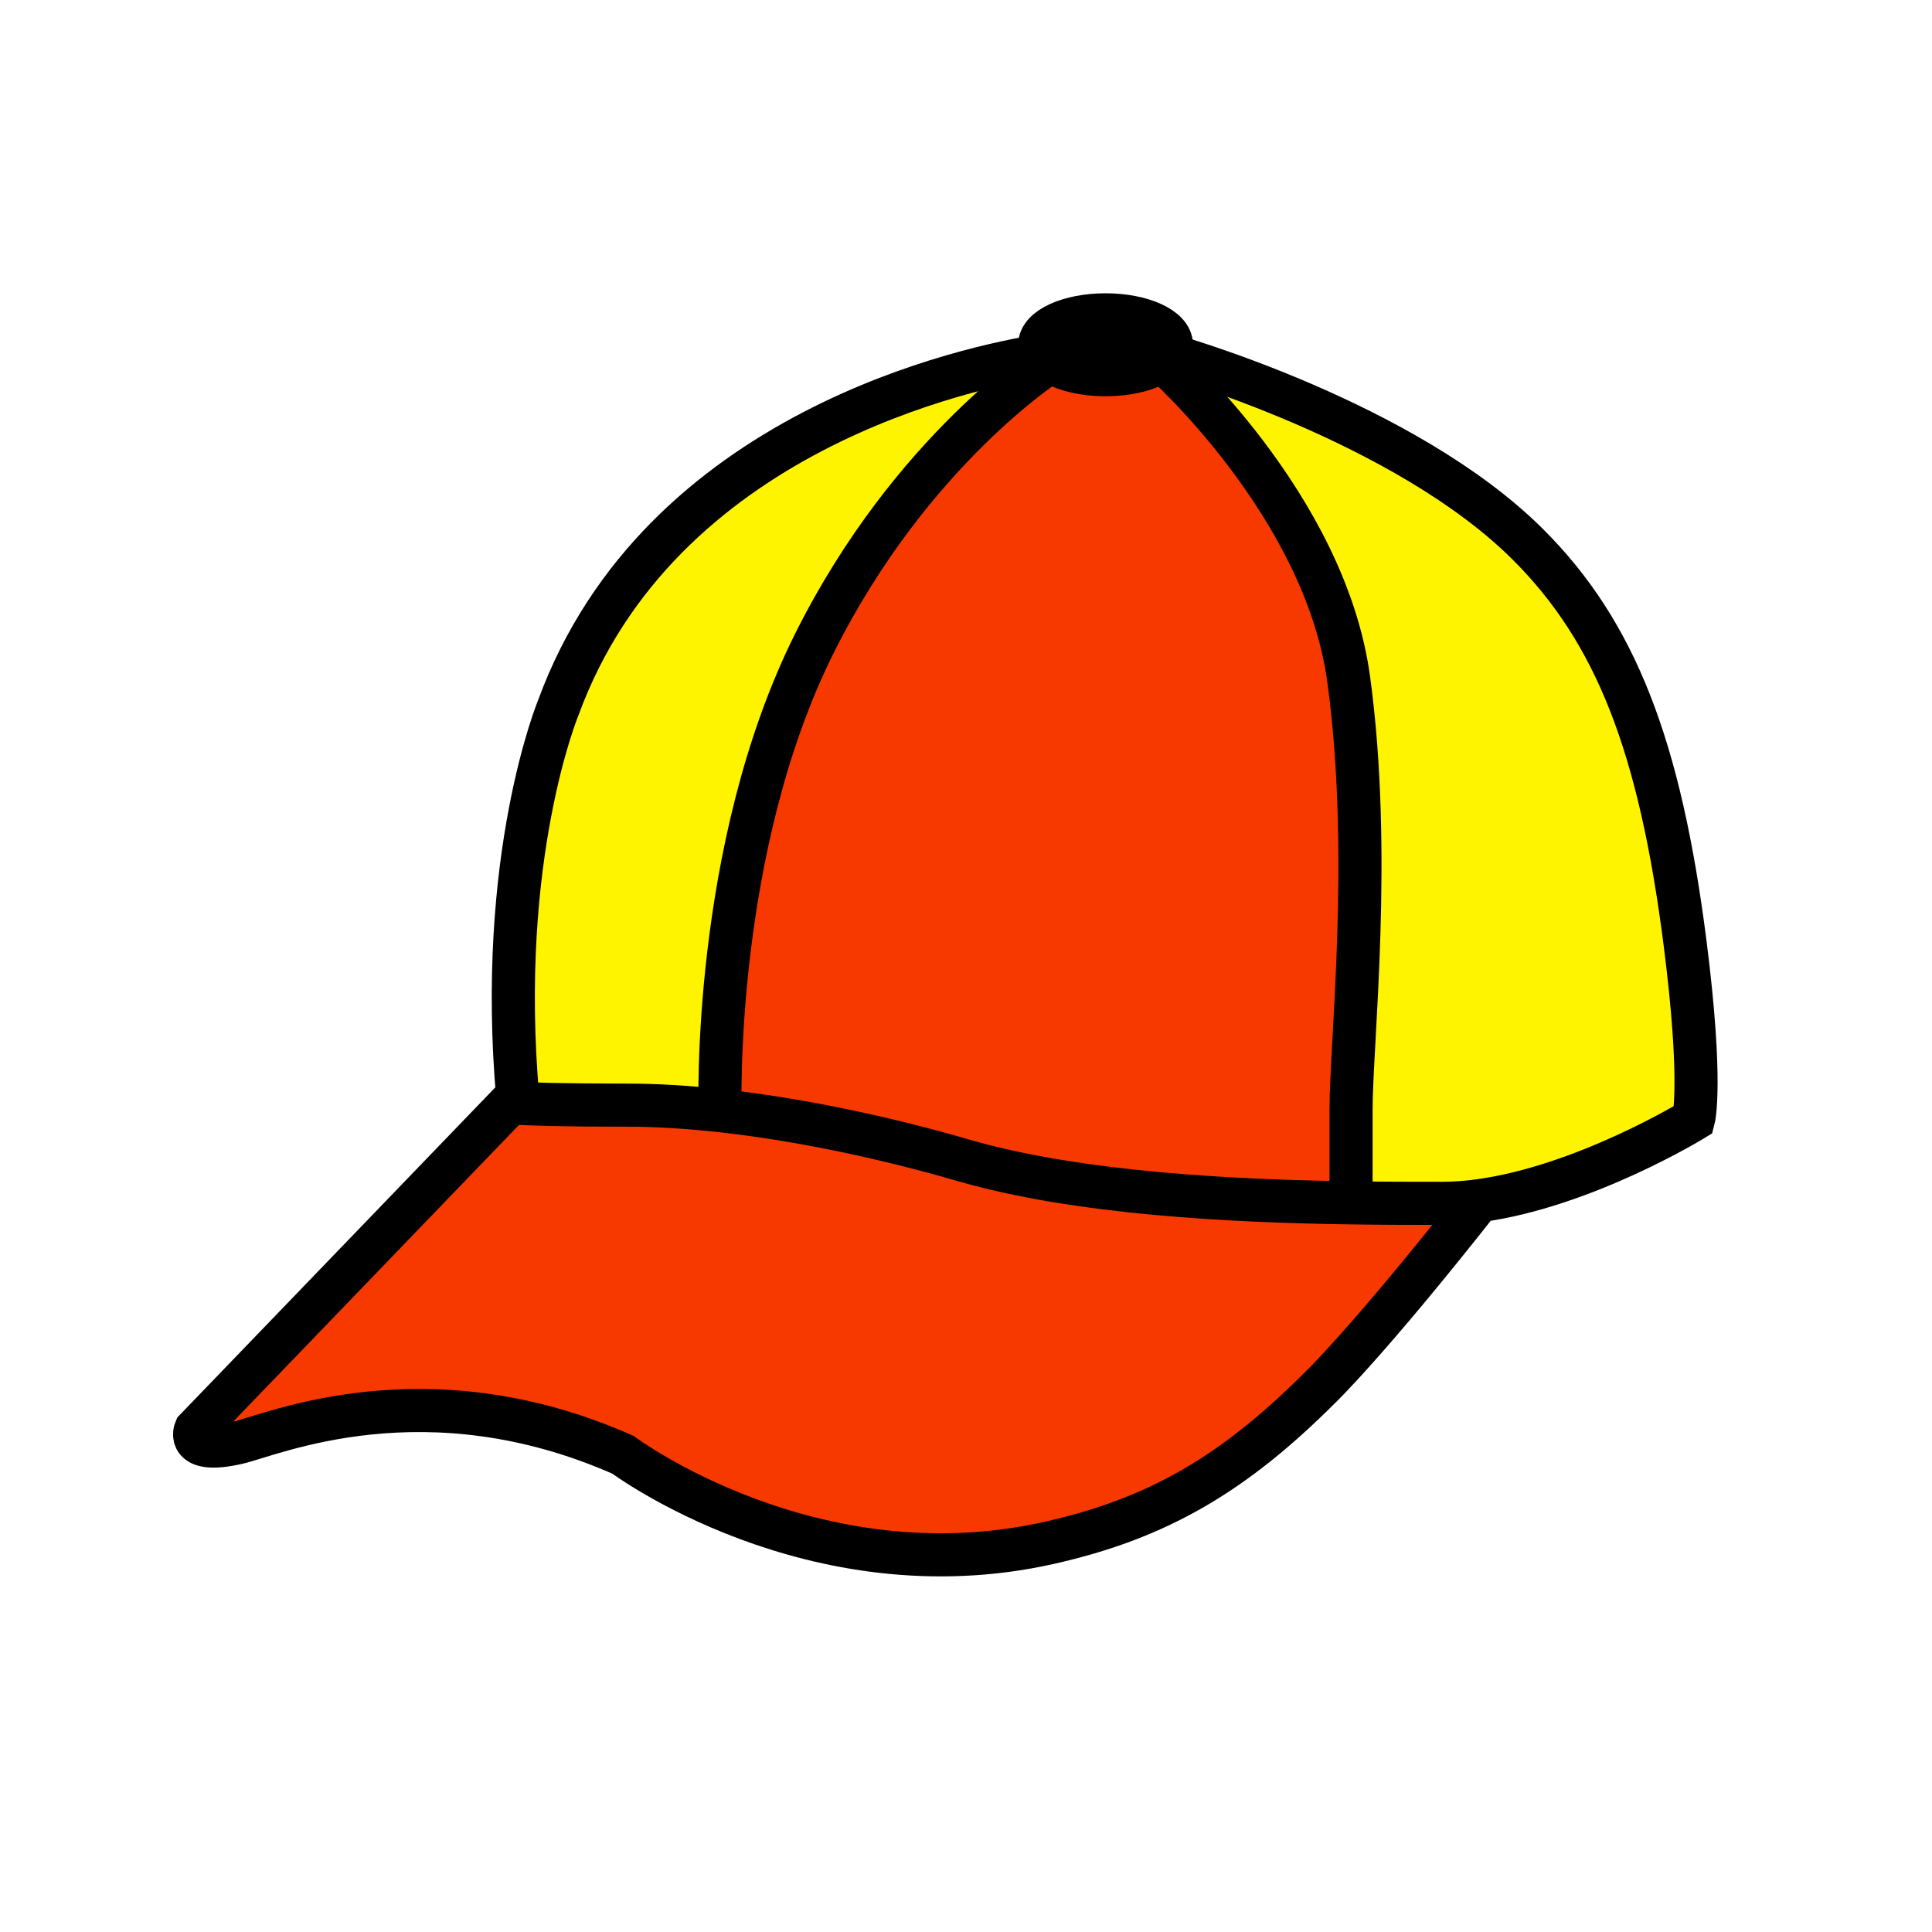
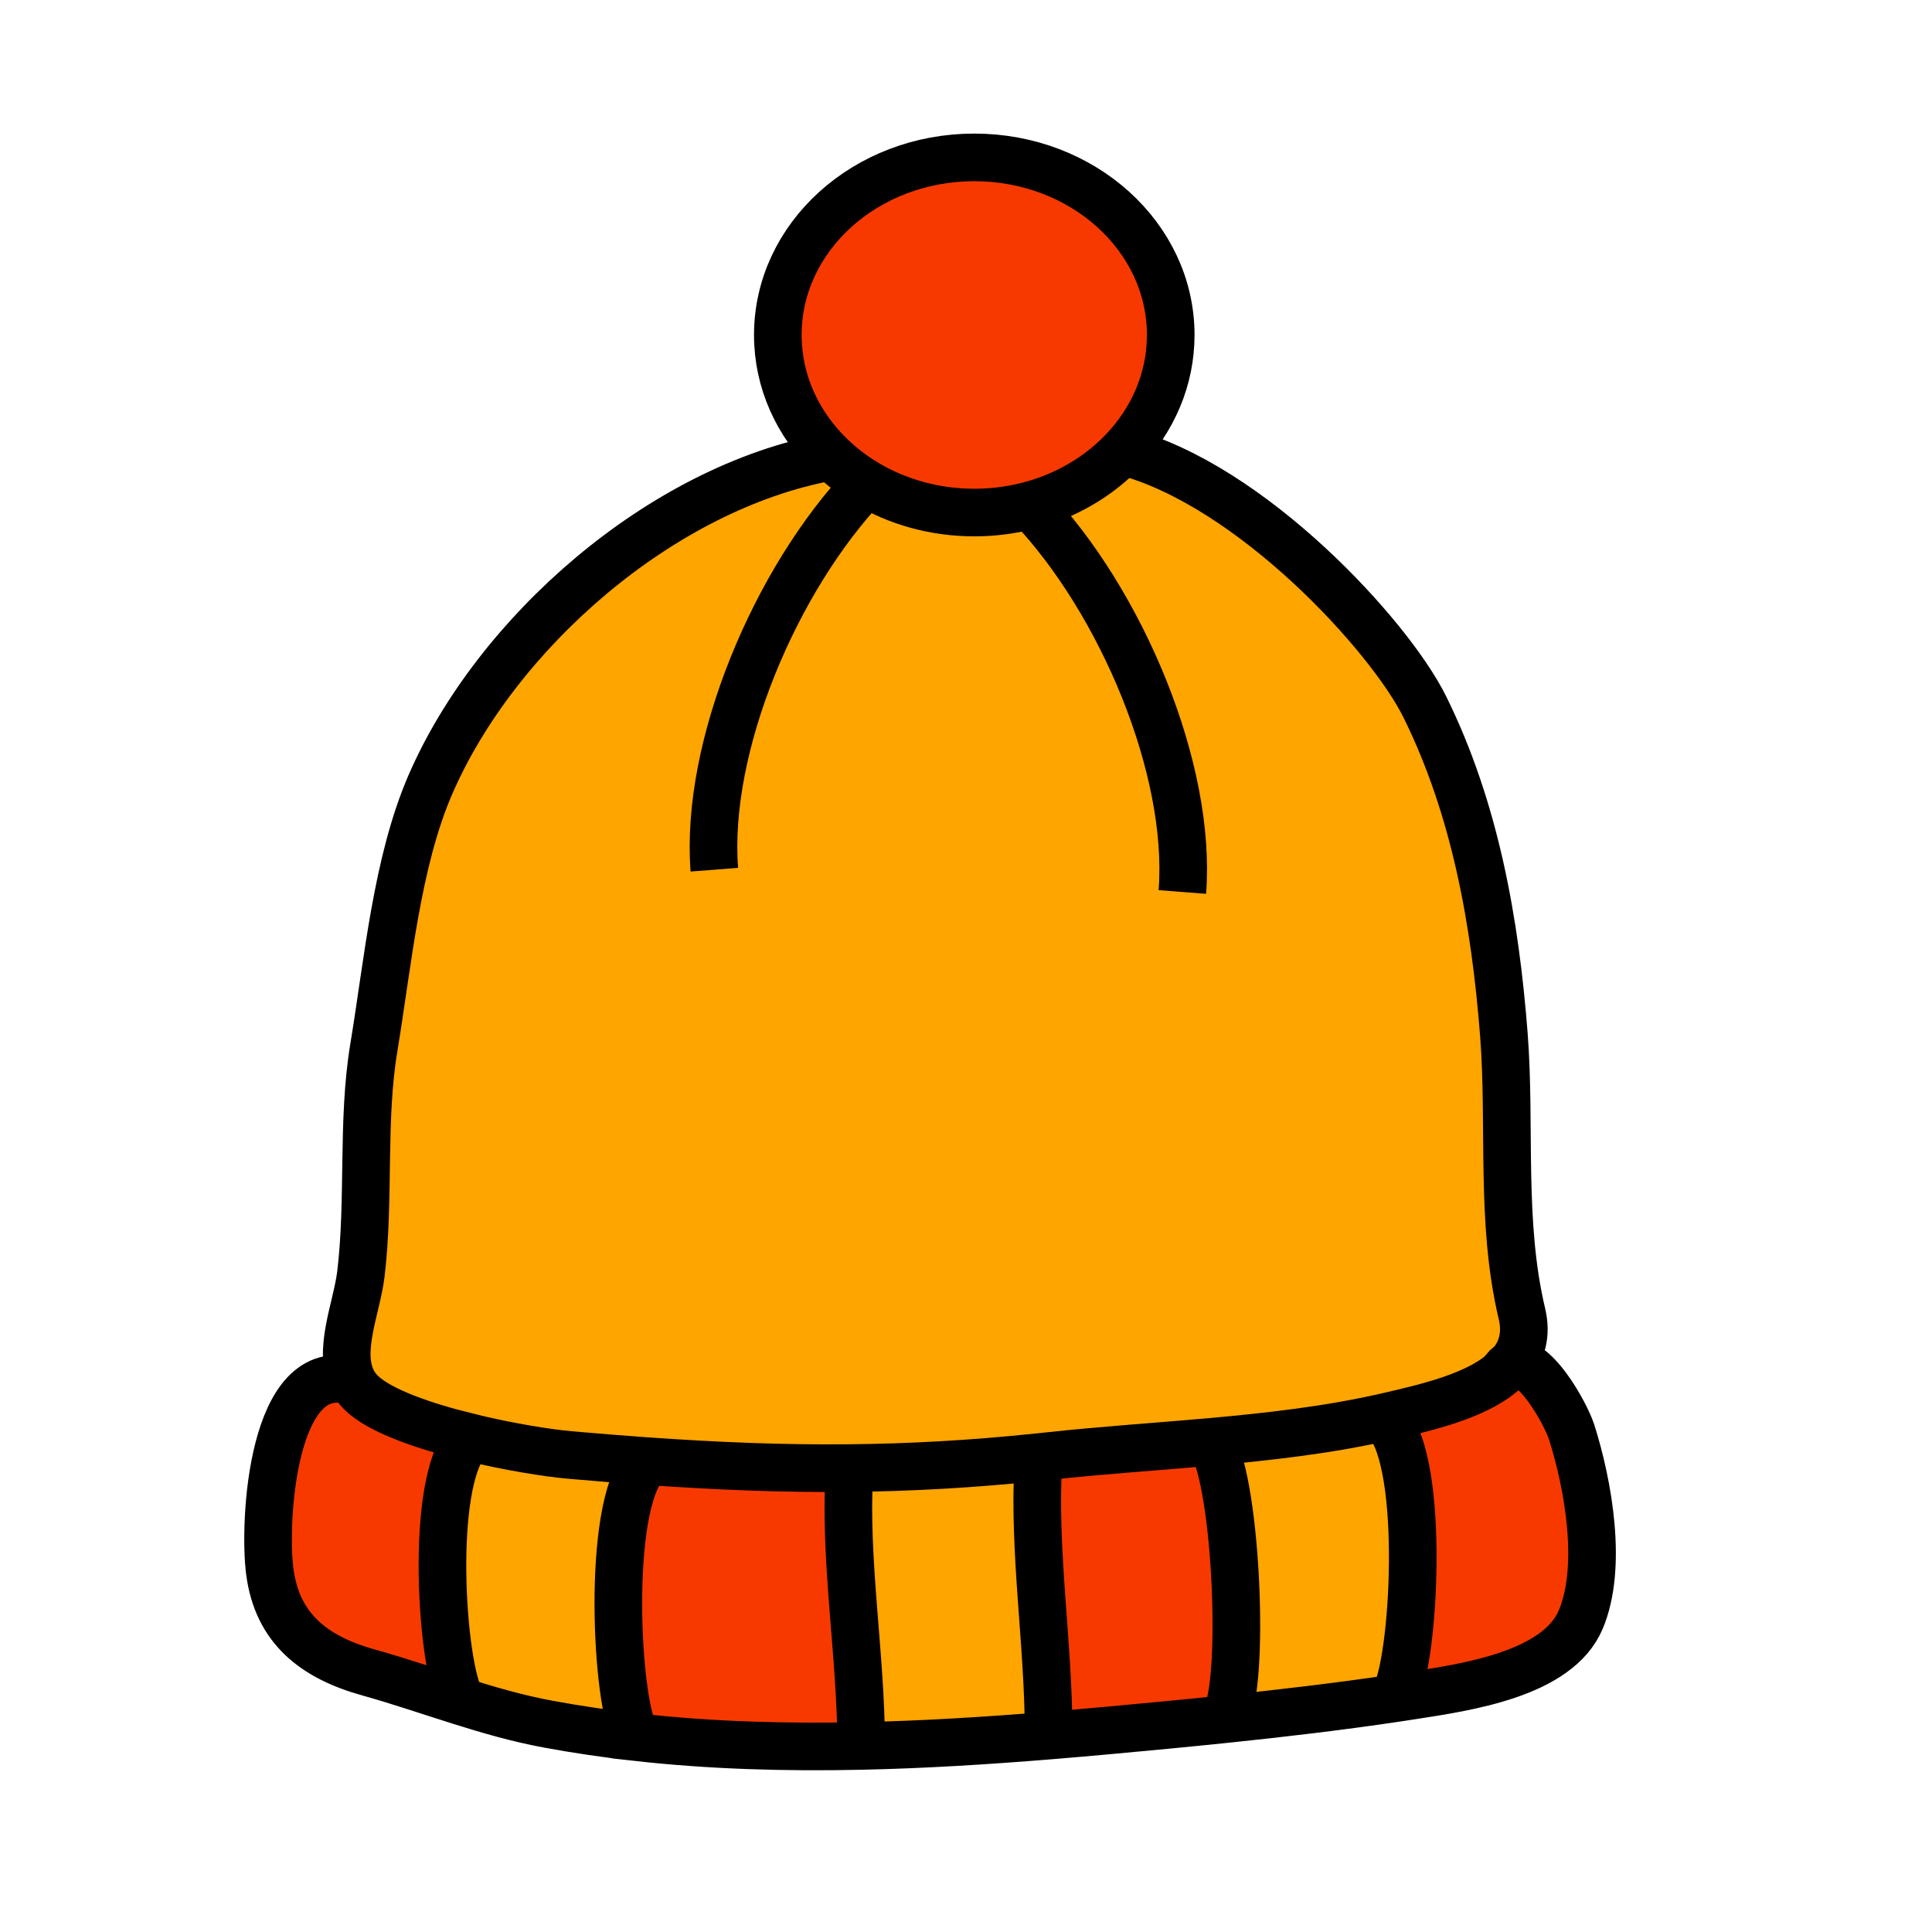
- <svg xmlns="http://www.w3.org/2000/svg" width="850.394" height="850.394" viewBox="0 0 850.394 850.394" overflow="visible">
-   <path d="M358.55 283c-45.33 90.65-41.58 205.49-41.58 205.49l-.04.37c-14.34-1.58-28-2.41-40.6-2.41-29.57 0-43.07-.521-48.5-.83l.11-1.97c-9.49-106.47 17.82-172.19 17.82-172.19 44.63-121.81 181.94-150.11 213.7-155.1.771.94 1.771 1.84 2.98 2.66 0 0-61.25 38.71-103.89 123.98z" fill="#fff400" />
-   <path d="M316.97 488.49S313.22 373.65 358.55 283c42.64-85.27 103.891-123.98 103.891-123.98 5.189 3.56 14.09 5.91 24.189 5.91 10.47 0 19.65-2.52 24.75-6.31 0 0 71.7 63.24 82.24 140.19 10.55 76.95 1.06 160.23 1.06 189.75v40.891c-51.76-.74-120.13-4.05-170.77-18.76-35.99-10.45-73.34-18.16-106.98-21.83l.04-.371z" fill="#f73900" />
-   <path d="M276.33 486.45c12.6 0 26.26.83 40.6 2.41 33.64 3.67 70.99 11.38 106.98 21.83 50.64 14.71 119.01 18.02 170.77 18.76 15.03.22 28.66.22 40.051.22 5.359 0 10.829-.41 16.319-1.16-49.04 62.28-70.08 82.32-70.08 82.32-37.95 37.95-71.41 57.56-119.109 68.27-104.36 23.44-187.64-38.75-187.64-38.75-86.97-38.47-154.43-8.739-169.71-5.27-23.19 5.27-18.45-5.8-18.45-5.8L224.67 485.39s.85.101 3.16.23c5.43.31 18.93.83 48.5.83z" fill="#f73900" />
-   <path d="M651.05 528.51c-5.49.75-10.96 1.16-16.319 1.16-11.391 0-25.021 0-40.051-.22v-.01-40.881c0-29.52 9.49-112.8-1.06-189.75-10.54-76.95-82.24-140.19-82.24-140.19 1.07-.79 1.97-1.65 2.65-2.55 1.6.44 104.359 29.42 158.649 83.71 38.48 38.48 57.98 88.55 69.051 175.51 7.88 61.92 3.689 77.479 3.689 77.479S697.39 522.26 651.05 528.51z" fill="#fff400" />
-   <path d="M514.03 156.07c-.681.9-1.58 1.76-2.65 2.55-5.1 3.79-14.28 6.31-24.75 6.31-10.1 0-19-2.35-24.189-5.91-1.21-.82-2.21-1.72-2.98-2.66-1.18-1.43-1.82-2.98-1.82-4.6 0-7.28 12.98-13.18 28.99-13.18s28.99 5.9 28.99 13.18c-.001 1.51-.561 2.96-1.591 4.31z" />
-   <g fill="none" stroke="#000" stroke-width="18.974">
-     <path d="M459.46 156.36c-31.76 4.99-169.07 33.29-213.7 155.1 0 0-27.31 65.72-17.82 172.19" />
-     <path d="M459.46 156.36c-1.18-1.43-1.82-2.98-1.82-4.6 0-7.28 12.98-13.18 28.99-13.18s28.99 5.9 28.99 13.18c0 1.51-.561 2.96-1.59 4.31-.681.9-1.58 1.76-2.65 2.55-5.1 3.79-14.28 6.31-24.75 6.31-10.1 0-19-2.35-24.189-5.91-1.211-.82-2.211-1.72-2.981-2.66z" />
-     <path d="M462.44 159.02S401.19 197.73 358.549 283c-45.33 90.65-41.58 205.49-41.58 205.49" />
-     <path d="M514.01 156.06s.01 0 .021.01c1.6.44 104.359 29.42 158.649 83.71 38.48 38.48 57.98 88.55 69.051 175.51 7.88 61.92 3.689 77.479 3.689 77.479s-48.03 29.49-94.37 35.74c-5.49.75-10.96 1.16-16.319 1.16-11.391 0-25.021 0-40.051-.22-51.76-.74-120.13-4.05-170.77-18.76-35.99-10.45-73.34-18.16-106.98-21.83-14.34-1.58-28-2.41-40.6-2.41-29.57 0-43.07-.521-48.5-.83-2.31-.13-3.16-.23-3.16-.23L86.06 629.28s-4.74 11.069 18.45 5.8c15.28-3.47 82.74-33.2 169.71 5.27 0 0 83.28 62.19 187.64 38.75 47.699-10.71 81.159-30.319 119.109-68.27 0 0 21.04-20.04 70.08-82.32l.021-.02" />
-     <path d="M511.38 158.62s71.7 63.24 82.24 140.19c10.55 76.95 1.06 160.23 1.06 189.75v40.881" />
+ <svg xmlns="http://www.w3.org/2000/svg" width="850.393" height="850.394" viewBox="0 0 850.393 850.394" overflow="visible">
+   <path d="M539.37 755.52c8.57-13.609 5.229-101.039-6.09-120.369l-.05-.521c26.069-2.33 52.05-5.34 76.71-10.97l.46 2.04c17.25 18.8 12.069 106.92 3.5 120.53l.189 1.26c-24.32 3.62-49.55 6.6-74.6 9.2l-.119-1.17z" fill="orange" />
+   <path d="M533.28 635.15c11.319 19.33 14.66 106.76 6.09 120.369l.12 1.171c-17.01 1.77-33.95 3.369-50.471 4.88-9.109.83-18.239 1.64-27.399 2.38l-.05-.561c0-39.93-6.78-79.96-4.57-119.39l-.27-2.58c1.6-.16 3.199-.33 4.81-.51 23.33-2.55 47.56-4.12 71.69-6.28l.05.521z" fill="#f73900" />
+   <path d="M155.299 608.1c-7.03-13.21 1.78-32.449 3.56-47.409 3.95-33 .34-67.33 5.68-99.53 6.2-37.36 10.04-81.53 24.9-115.82 28.86-66.56 101.42-130.59 175.64-144.2l.46-.47c4.72 4.6 10.05 8.67 15.86 12.12 13.62 8.1 29.92 12.81 47.44 12.81 26.17 0 49.62-10.5 65.47-27.1l.261.24c56.09 14.71 117.029 80.96 132.58 112.41 22.229 44.98 30.96 94.84 34.8 144.23 3.12 40.28-1.65 82.39 7.93 122.811 2.2 9.27 0 16.529-4.89 22.329-1.28.601-2.48 1.75-3.55 3.57-12 10.41-33.391 15.391-50.48 19.34-.34.08-.68.16-1.02.23-24.66 5.63-50.641 8.64-76.71 10.97-24.131 2.16-48.36 3.73-71.69 6.28-1.61.18-3.21.35-4.81.51-29.021 3.021-55.99 4.521-82.931 4.78-29.12.29-58.2-.87-89.78-3.11-10.78-.77-21.85-1.66-33.31-2.67-9.47-.83-26.97-3.59-44.44-7.87v-.01c-19.61-4.8-39.18-11.51-47.31-19.54a20.13 20.13 0 0 1-3.66-4.901z" fill="orange" />
+   <path d="M457 644c-2.21 39.43 4.57 79.46 4.57 119.39l.05.561c-27.39 2.229-54.97 3.96-82.56 4.55-.04-39.81-7.43-80.86-5.24-120.17l-.02-2.13c26.94-.26 53.91-1.76 82.931-4.78L457 644z" fill="orange" />
+   <path d="M279.79 764.07c-8.57-13.601-13.12-100.551 4.12-119.36l.11-1.62c31.58 2.24 60.66 3.4 89.78 3.11l.02 2.13c-2.19 39.31 5.2 80.36 5.24 120.17-33.23.72-66.46-.21-99.33-3.91v-.01l.06-.51z" fill="#f73900" />
+   <path d="M283.91 644.71c-17.24 18.81-12.69 105.76-4.12 119.36l-.06.51a542.621 542.621 0 0 1-38.67-5.72c-12.99-2.41-25.65-6.061-38.21-10.011l.16-.51c-8.57-13.6-14.34-95.59 2.91-114.399l.35-1.391c17.47 4.28 34.97 7.04 44.44 7.87 11.46 1.01 22.53 1.9 33.31 2.67l-.11 1.621z" fill="orange" />
+   <path d="M203.009 748.34l-.16.51c-13.59-4.27-27.08-8.909-40.79-12.739-23.96-6.7-39.95-19.37-43.27-44.12-2.98-22.101 1.02-95.141 36.51-83.891.93 1.75 2.13 3.391 3.66 4.9 8.13 8.03 27.7 14.74 47.31 19.54v.01l-.35 1.391c-17.25 18.809-11.48 100.799-2.91 114.399zM494.309 198.5c-15.85 16.6-39.3 27.1-65.47 27.1-17.52 0-33.82-4.71-47.44-12.81-5.81-3.45-11.14-7.52-15.86-12.12-14.38-13.95-23.17-32.66-23.17-53.23 0-43.17 38.72-78.16 86.47-78.16 47.76 0 86.47 34.99 86.47 78.16 0 19.51-7.92 37.36-21 51.06zM661.44 604.09c1.3-1.12 2.489-2.31 3.55-3.57 9.59-4.529 24.109 21.421 26.8 29.87 7.35 23.15 13.77 59.311 4 82.48-10.17 24.11-50.5 29.77-73.84 33.42-2.61.41-5.23.81-7.86 1.2l-.189-1.26c8.569-13.61 13.75-101.73-3.5-120.53l-.46-2.04c.34-.07.68-.15 1.02-.23 17.088-3.95 38.479-8.93 50.479-19.34z" fill="#f73900" />
+   <g fill="none" stroke="#000" stroke-width="20.962">
+     <path d="M365.54 200.67c-14.38-13.95-23.17-32.66-23.17-53.23 0-43.17 38.72-78.16 86.47-78.16 47.76 0 86.47 34.99 86.47 78.16 0 19.51-7.92 37.36-21 51.06-15.85 16.6-39.3 27.1-65.47 27.1-17.52 0-33.82-4.71-47.44-12.81-5.811-3.45-11.141-7.52-15.86-12.12z" />
+     <path d="M365.08 201.14c-74.22 13.61-146.78 77.64-175.64 144.2-14.86 34.29-18.7 78.46-24.9 115.82-5.34 32.2-1.73 66.53-5.68 99.53-1.78 14.96-10.59 34.199-3.56 47.409.93 1.75 2.13 3.391 3.66 4.9 8.13 8.03 27.7 14.74 47.31 19.54v.01c17.47 4.28 34.97 7.04 44.44 7.87 11.46 1.01 22.53 1.9 33.31 2.67 31.58 2.24 60.66 3.4 89.78 3.11 26.94-.26 53.91-1.76 82.931-4.78 1.6-.16 3.199-.33 4.81-.51 23.33-2.55 47.56-4.12 71.69-6.28 26.069-2.33 52.05-5.34 76.71-10.97.34-.07.68-.15 1.02-.23 17.09-3.949 38.48-8.93 50.48-19.34 1.3-1.12 2.489-2.31 3.55-3.57 4.89-5.8 7.09-13.06 4.89-22.329-9.58-40.421-4.81-82.53-7.93-122.811-3.84-49.39-12.57-99.25-34.8-144.23-15.551-31.45-76.49-97.7-132.58-112.41" />
+     <path d="M155.459 608.15c-.05-.021-.11-.03-.16-.051-35.49-11.25-39.49 61.79-36.51 83.891 3.32 24.75 19.31 37.42 43.27 44.12 13.71 3.83 27.2 8.47 40.79 12.739 12.56 3.95 25.22 7.601 38.21 10.011 12.82 2.38 25.72 4.27 38.67 5.72v.01c32.87 3.7 66.1 4.63 99.33 3.91 27.59-.59 55.17-2.32 82.56-4.55 9.16-.74 18.29-1.55 27.399-2.38 16.521-1.511 33.461-3.11 50.471-4.88 25.05-2.601 50.279-5.58 74.6-9.2 2.63-.391 5.25-.79 7.86-1.2 23.34-3.65 63.67-9.31 73.84-33.42 9.77-23.17 3.35-59.33-4-82.48-2.69-8.449-17.21-34.399-26.8-29.87-1.28.601-2.48 1.75-3.55 3.57-.4.68-.78 1.45-1.141 2.32M205.919 633.94c-17.25 18.81-11.48 100.8-2.91 114.399M283.91 644.71c-17.24 18.81-12.69 105.76-4.12 119.36M610.4 625.7c17.25 18.8 12.069 106.92 3.5 120.53M533.28 635.15c11.319 19.33 14.66 106.76 6.09 120.369" />
+     <path d="M373.819 648.33c-2.19 39.31 5.2 80.36 5.24 120.17v.36M457 644c-2.21 39.43 4.57 79.46 4.57 119.39M381.419 212.76c-.01.01-.02.02-.02.03-40.31 42.36-71.16 116.1-66.97 170.02M453.429 222.56c40.32 42.37 71.181 116.12 67 170.06" />
  </g>
-   <path fill="none" d="M0 0h850.394v850.394H0z" />
+   <path fill="none" d="M0 0h850.393v850.394H0z" />
</svg>
